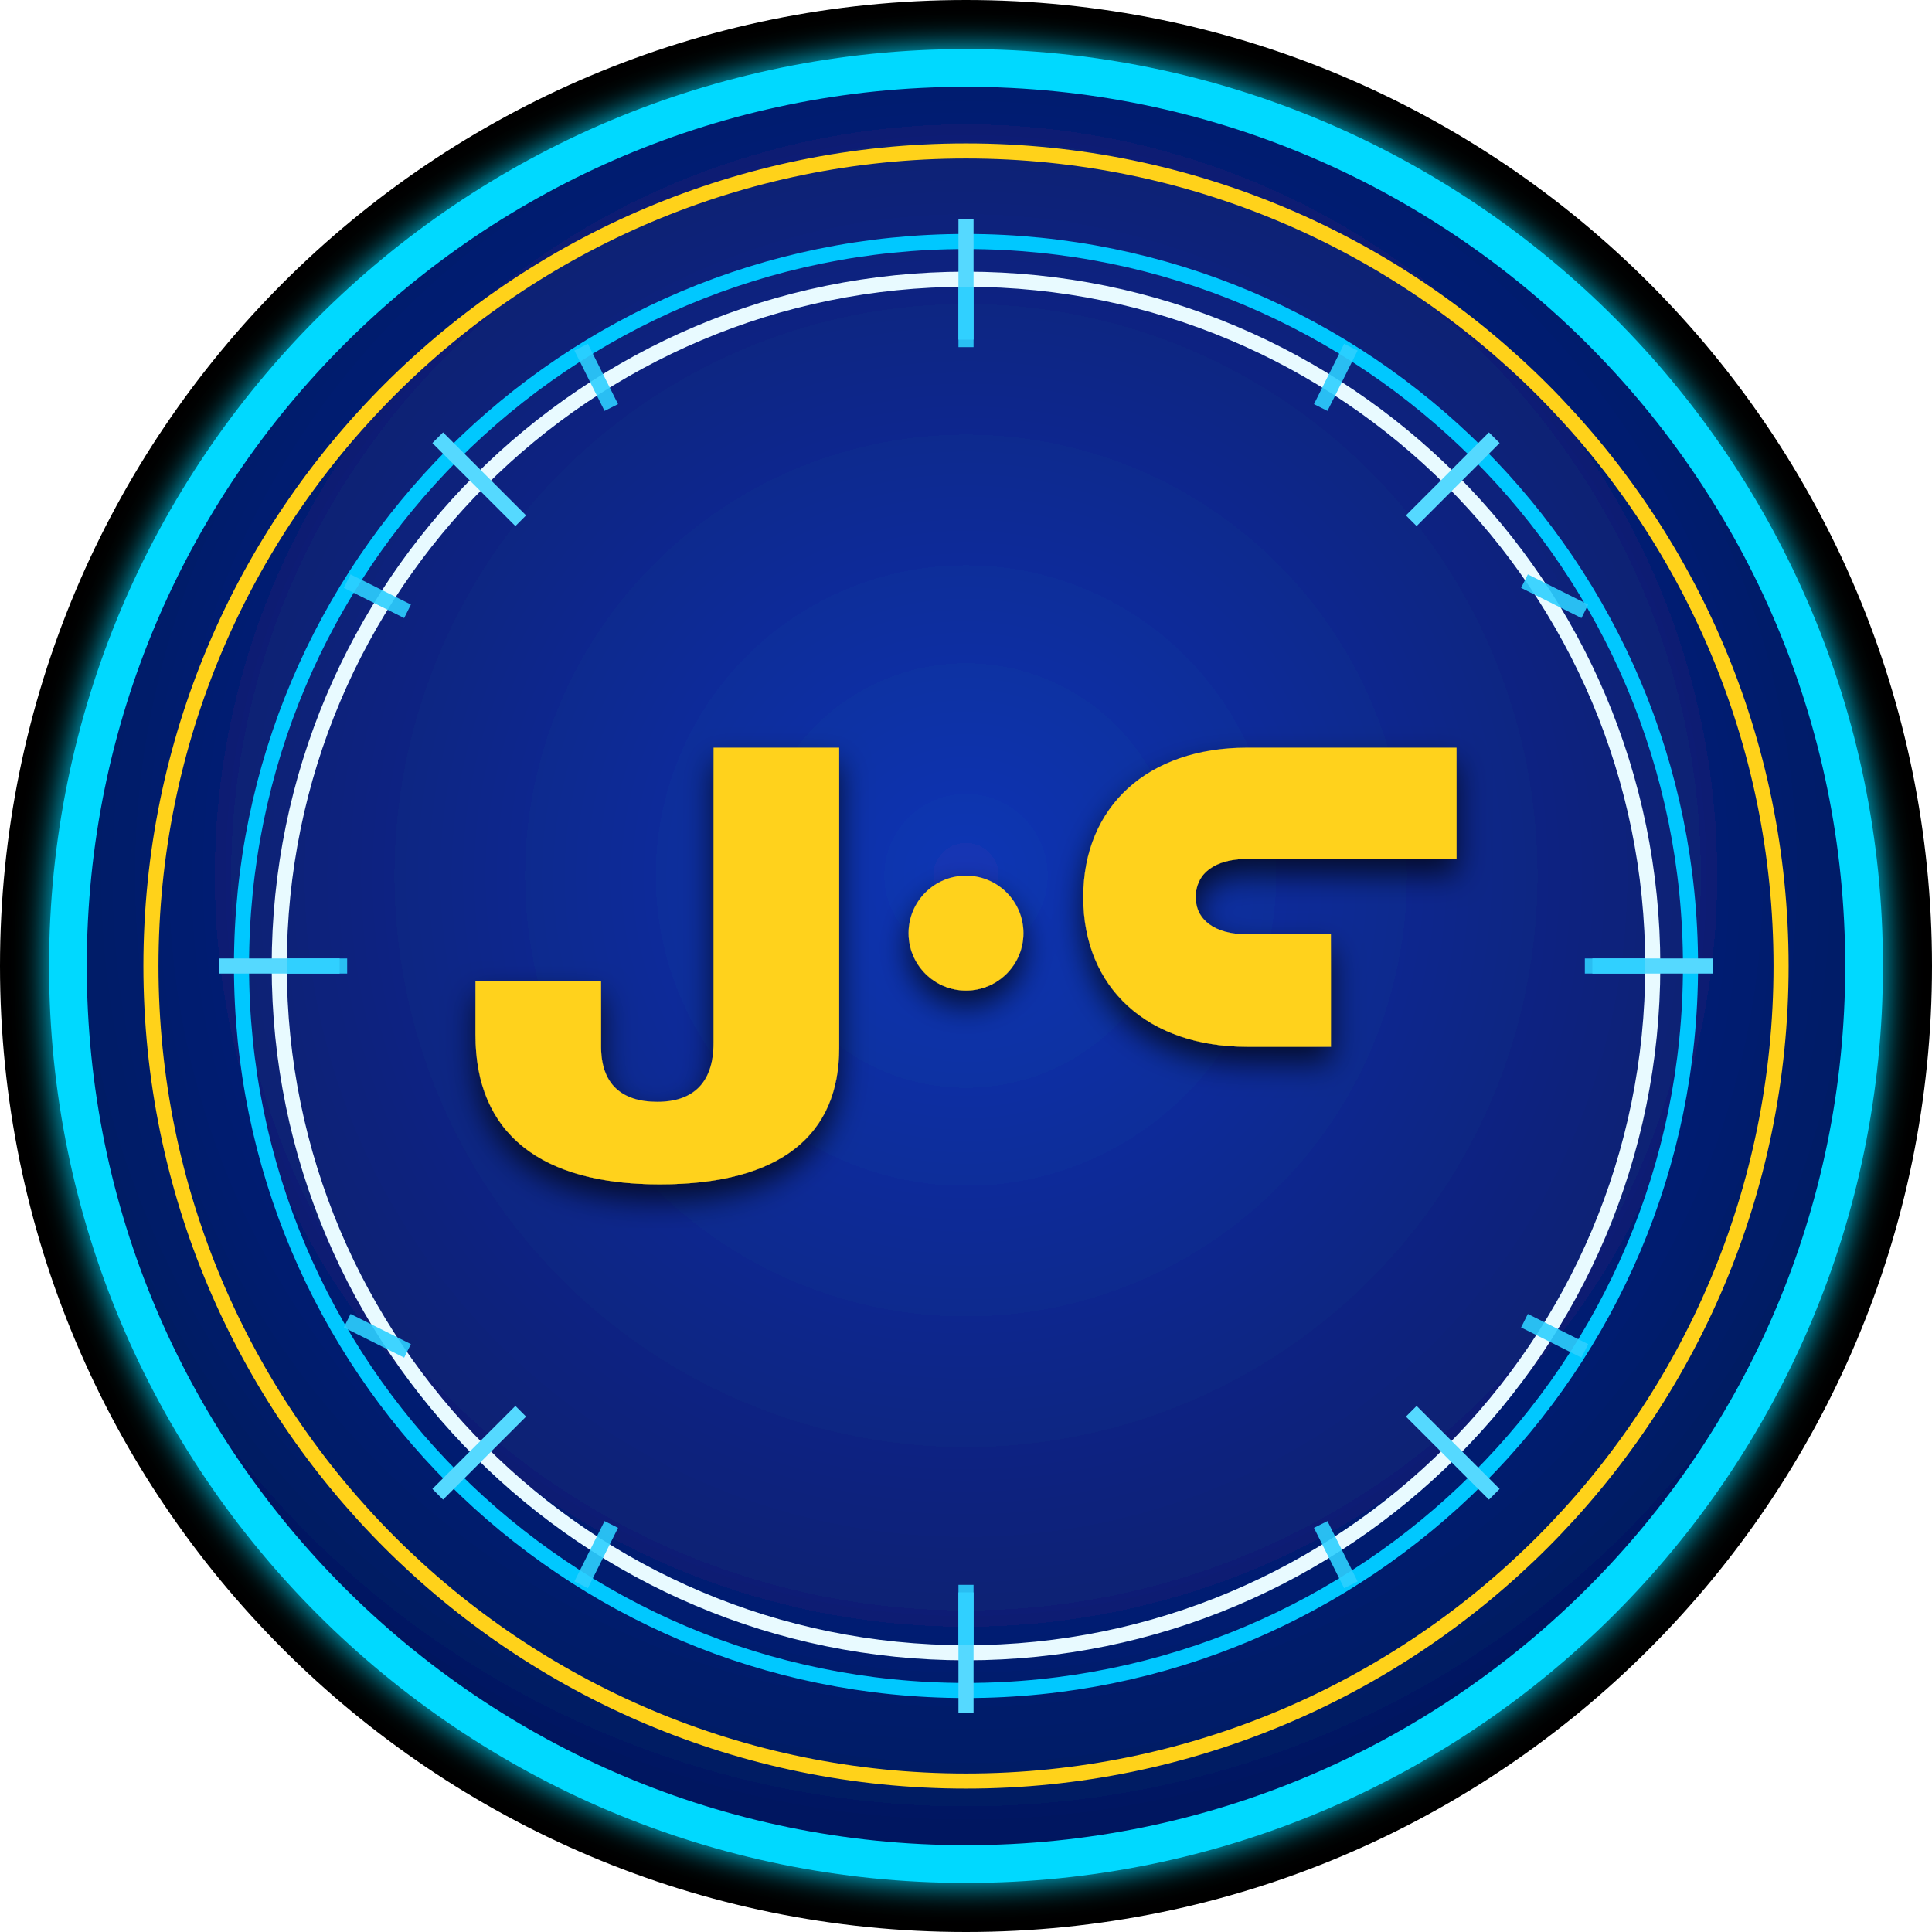
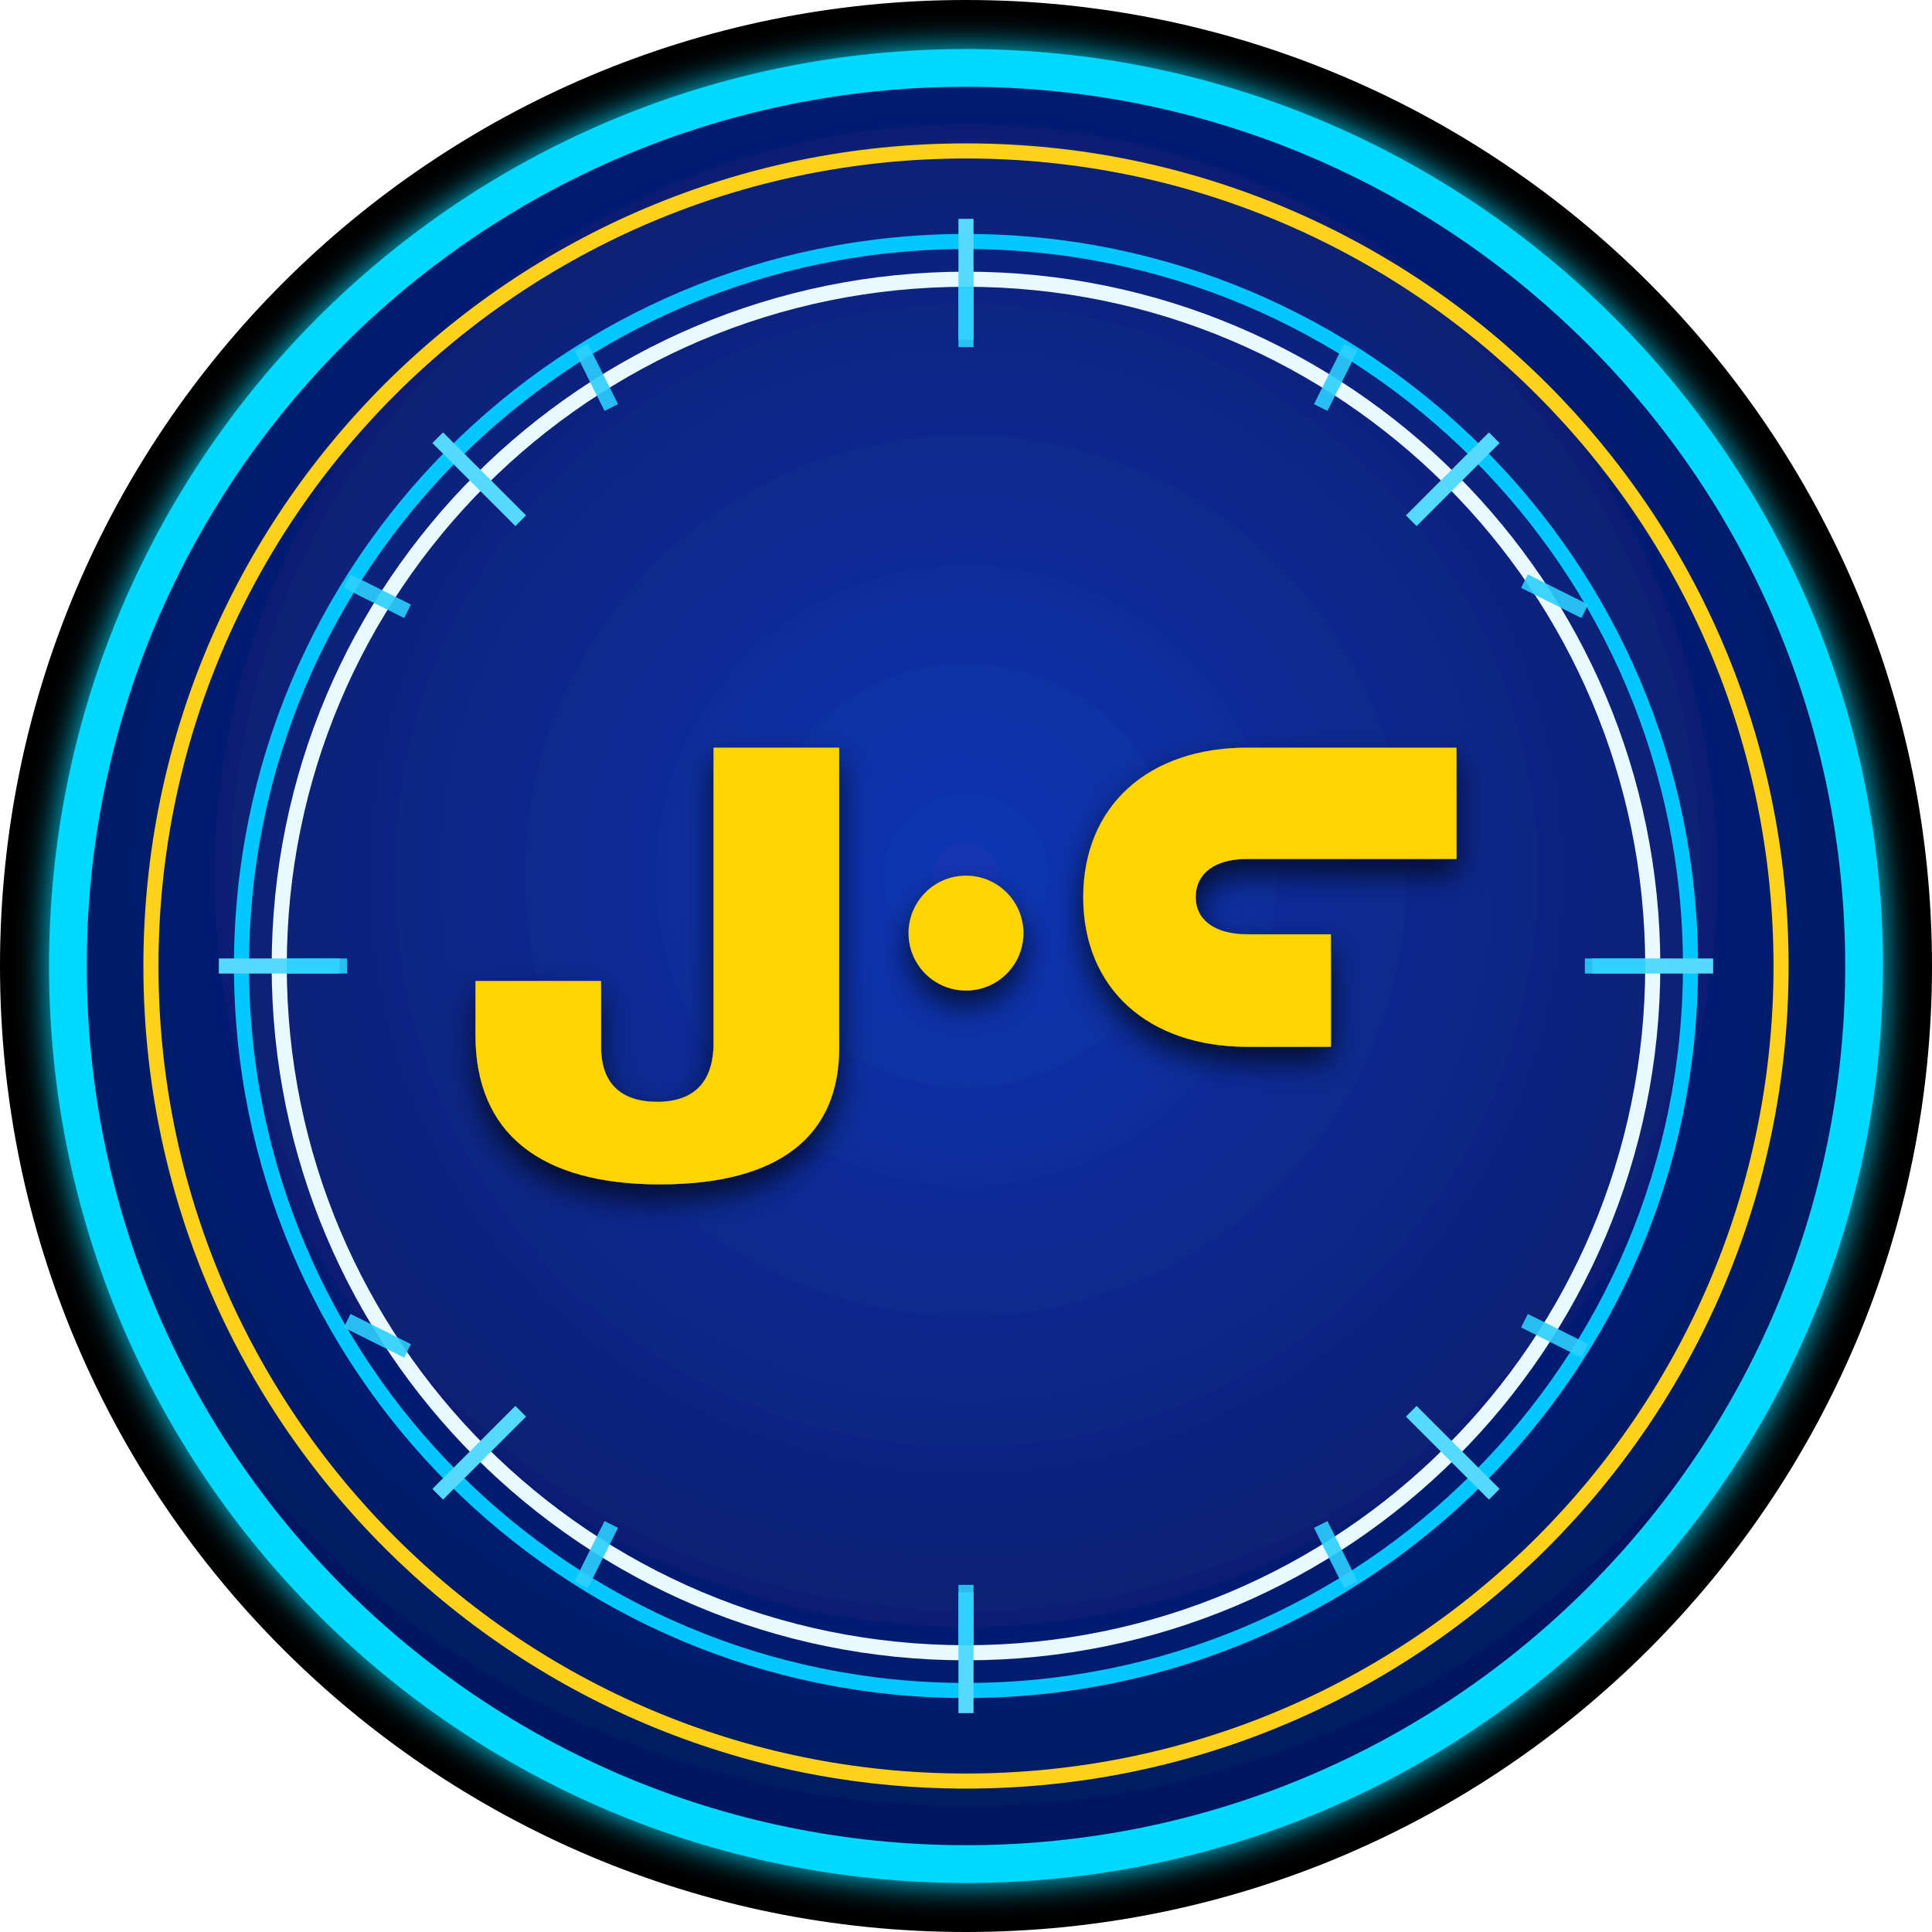
<svg xmlns="http://www.w3.org/2000/svg" viewBox="0 0 256 256">
  <defs>
    <radialGradient id="bg" cx="50%" cy="45%" r="65%">
      <stop offset="0" stop-color="#1236b5" />
      <stop offset="1" stop-color="#00124d" />
    </radialGradient>
    <filter id="glow">
      <feGaussianBlur stdDeviation="2.2" result="b" />
      <feMerge>
        <feMergeNode in="b" />
        <feMergeNode in="SourceGraphic" />
      </feMerge>
    </filter>
    <filter id="shadow">
      <feDropShadow dx="0" dy="2" stdDeviation="2" flood-opacity=".7" />
    </filter>
  </defs>
  <rect width="256" height="256" rx="50%" fill="#000" />
  <circle cx="128" cy="128" r="119" fill="url(#bg)" stroke="#00d9ff" stroke-width="5" filter="url(#glow)" />
  <circle cx="128" cy="128" r="108" fill="none" stroke="#ffd21a" stroke-width="2" />
  <circle cx="128" cy="128" r="96" fill="none" stroke="#00c8ff" stroke-width="2" />
  <circle cx="128" cy="128" r="91" fill="none" stroke="#e8faff" stroke-width="2" />
  <g stroke="#55d9ff" stroke-width="2">
    <path d="M128 29v16M128 211v16M29 128h16M211 128h16" />
    <path d="M58 58l11 11M187 187l11 11M198 58l-11 11M69 187l-11 11" />
  </g>
  <g stroke="#2ccfff" stroke-width="2" opacity=".9">
    <path d="M128 38v8M128 210v8M38 128h8M210 128h8" />
    <path d="M77 46l4 8M175 202l4 8M202 77l8 4M46 175l8 4" />
    <path d="M46 77l8 4M202 175l8 4M77 210l4-8M175 54l4-8" />
  </g>
-   <g fill="#ffd21a" filter="url(#shadow)">
+   <g fill="#FFD400" filter="url(#shadow)">
    <svg x="63" y="99" width="130" height="58" viewBox="90 55 820 365" overflow="visible">
      <path d="M90 250h105v55c0 31 17 46 47 46 31 0 47-17 47-49V55h105v251c0 72-48 114-150 114-99 0-154-42-154-125v-45z" />
      <circle cx="500" cy="210" r="48" />
      <path d="M910 55H735c-83 0-137 49-137 125 0 76 54 125 137 125h70v-94h-70c-27 0-43-12-43-31 0-20 16-32 43-32h175V55z" />
    </svg>
  </g>
</svg>
